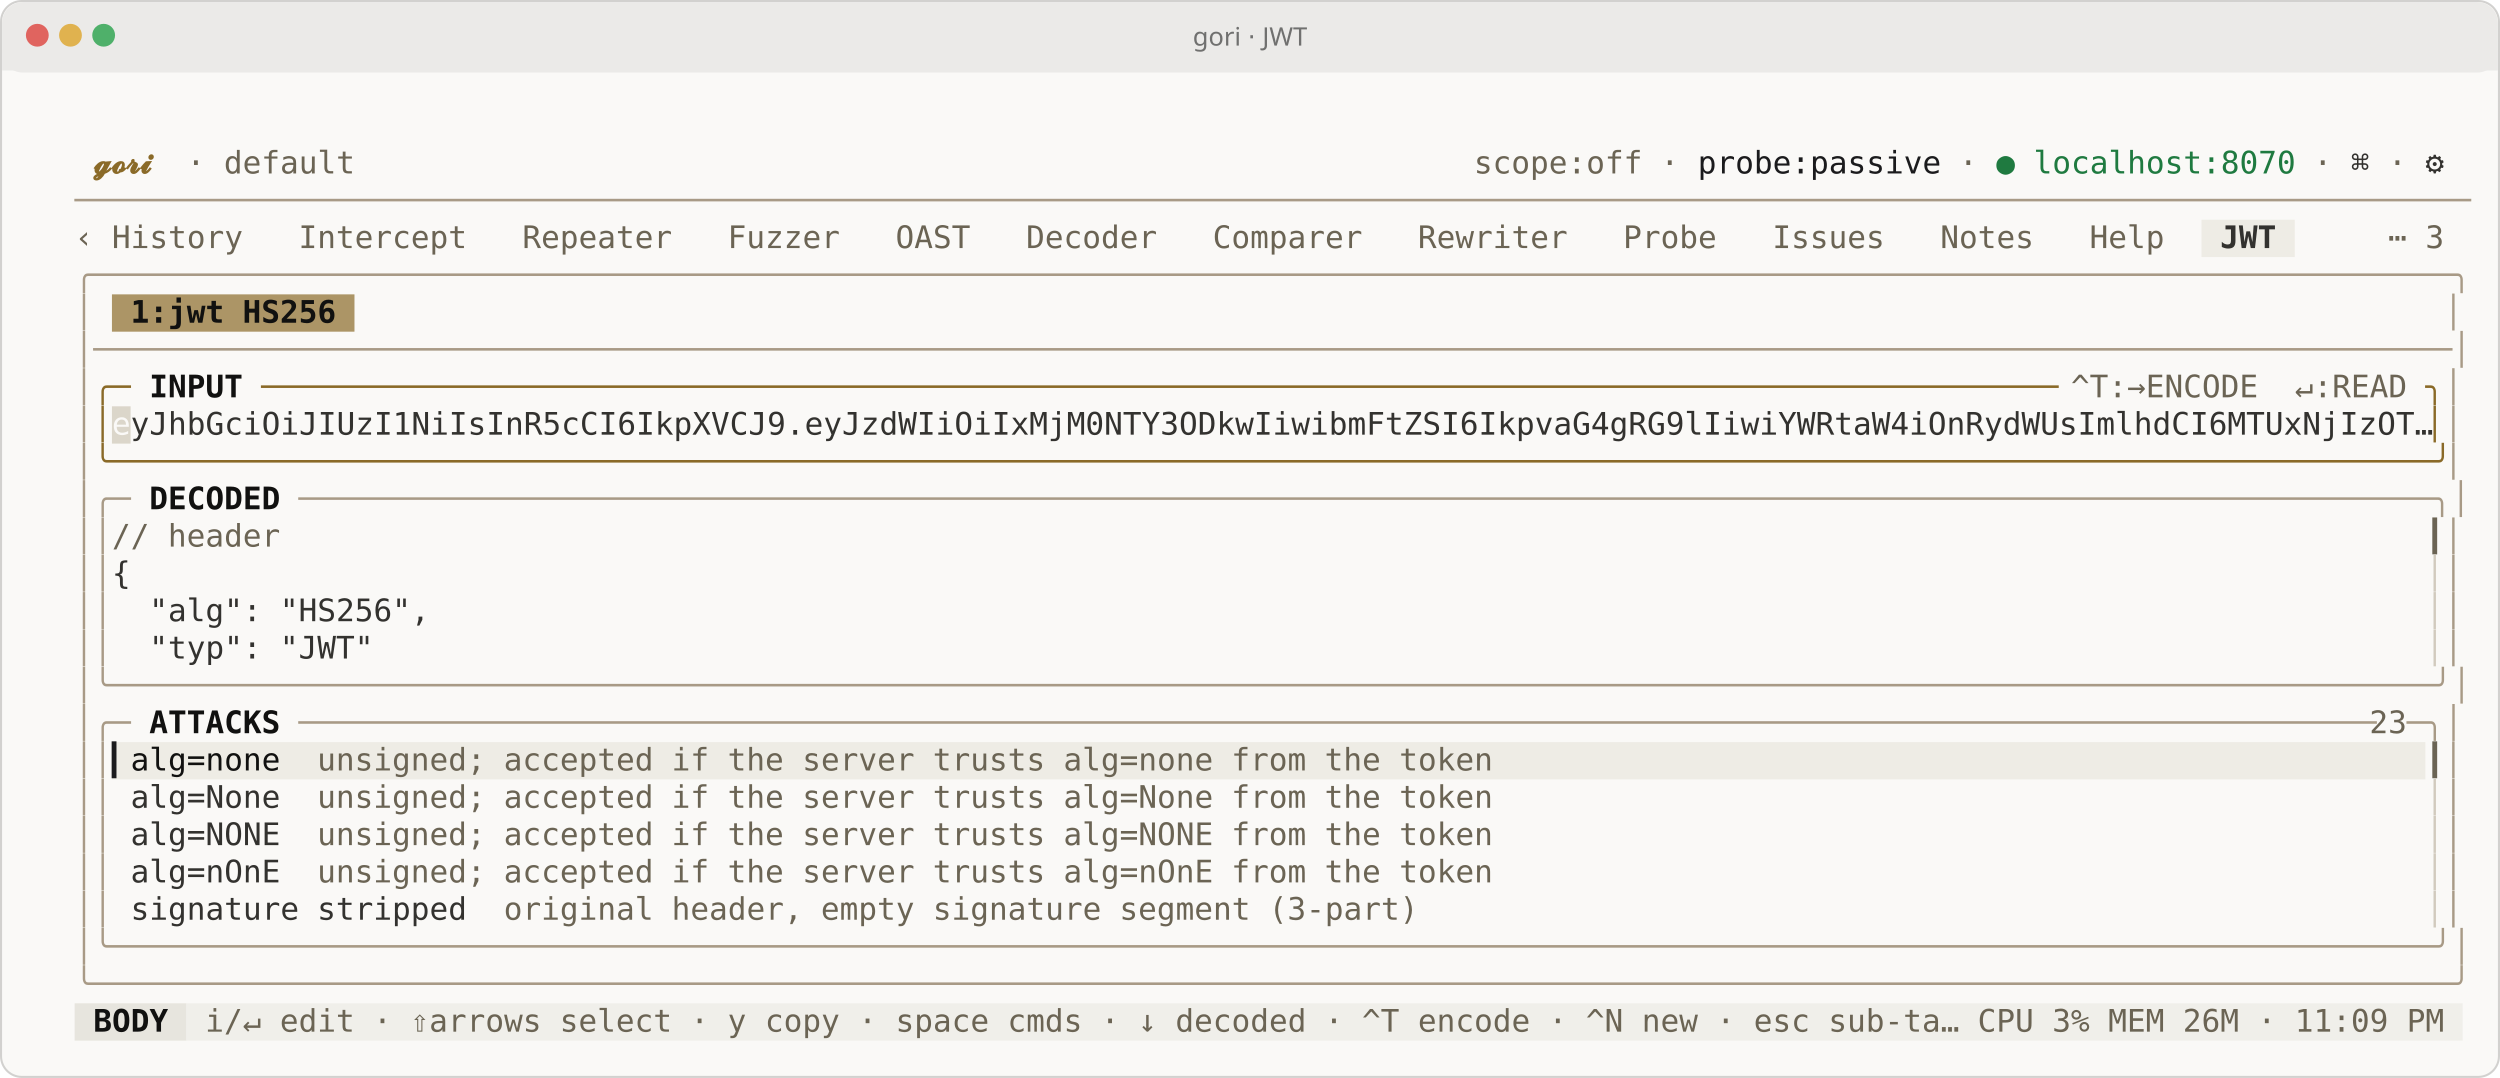
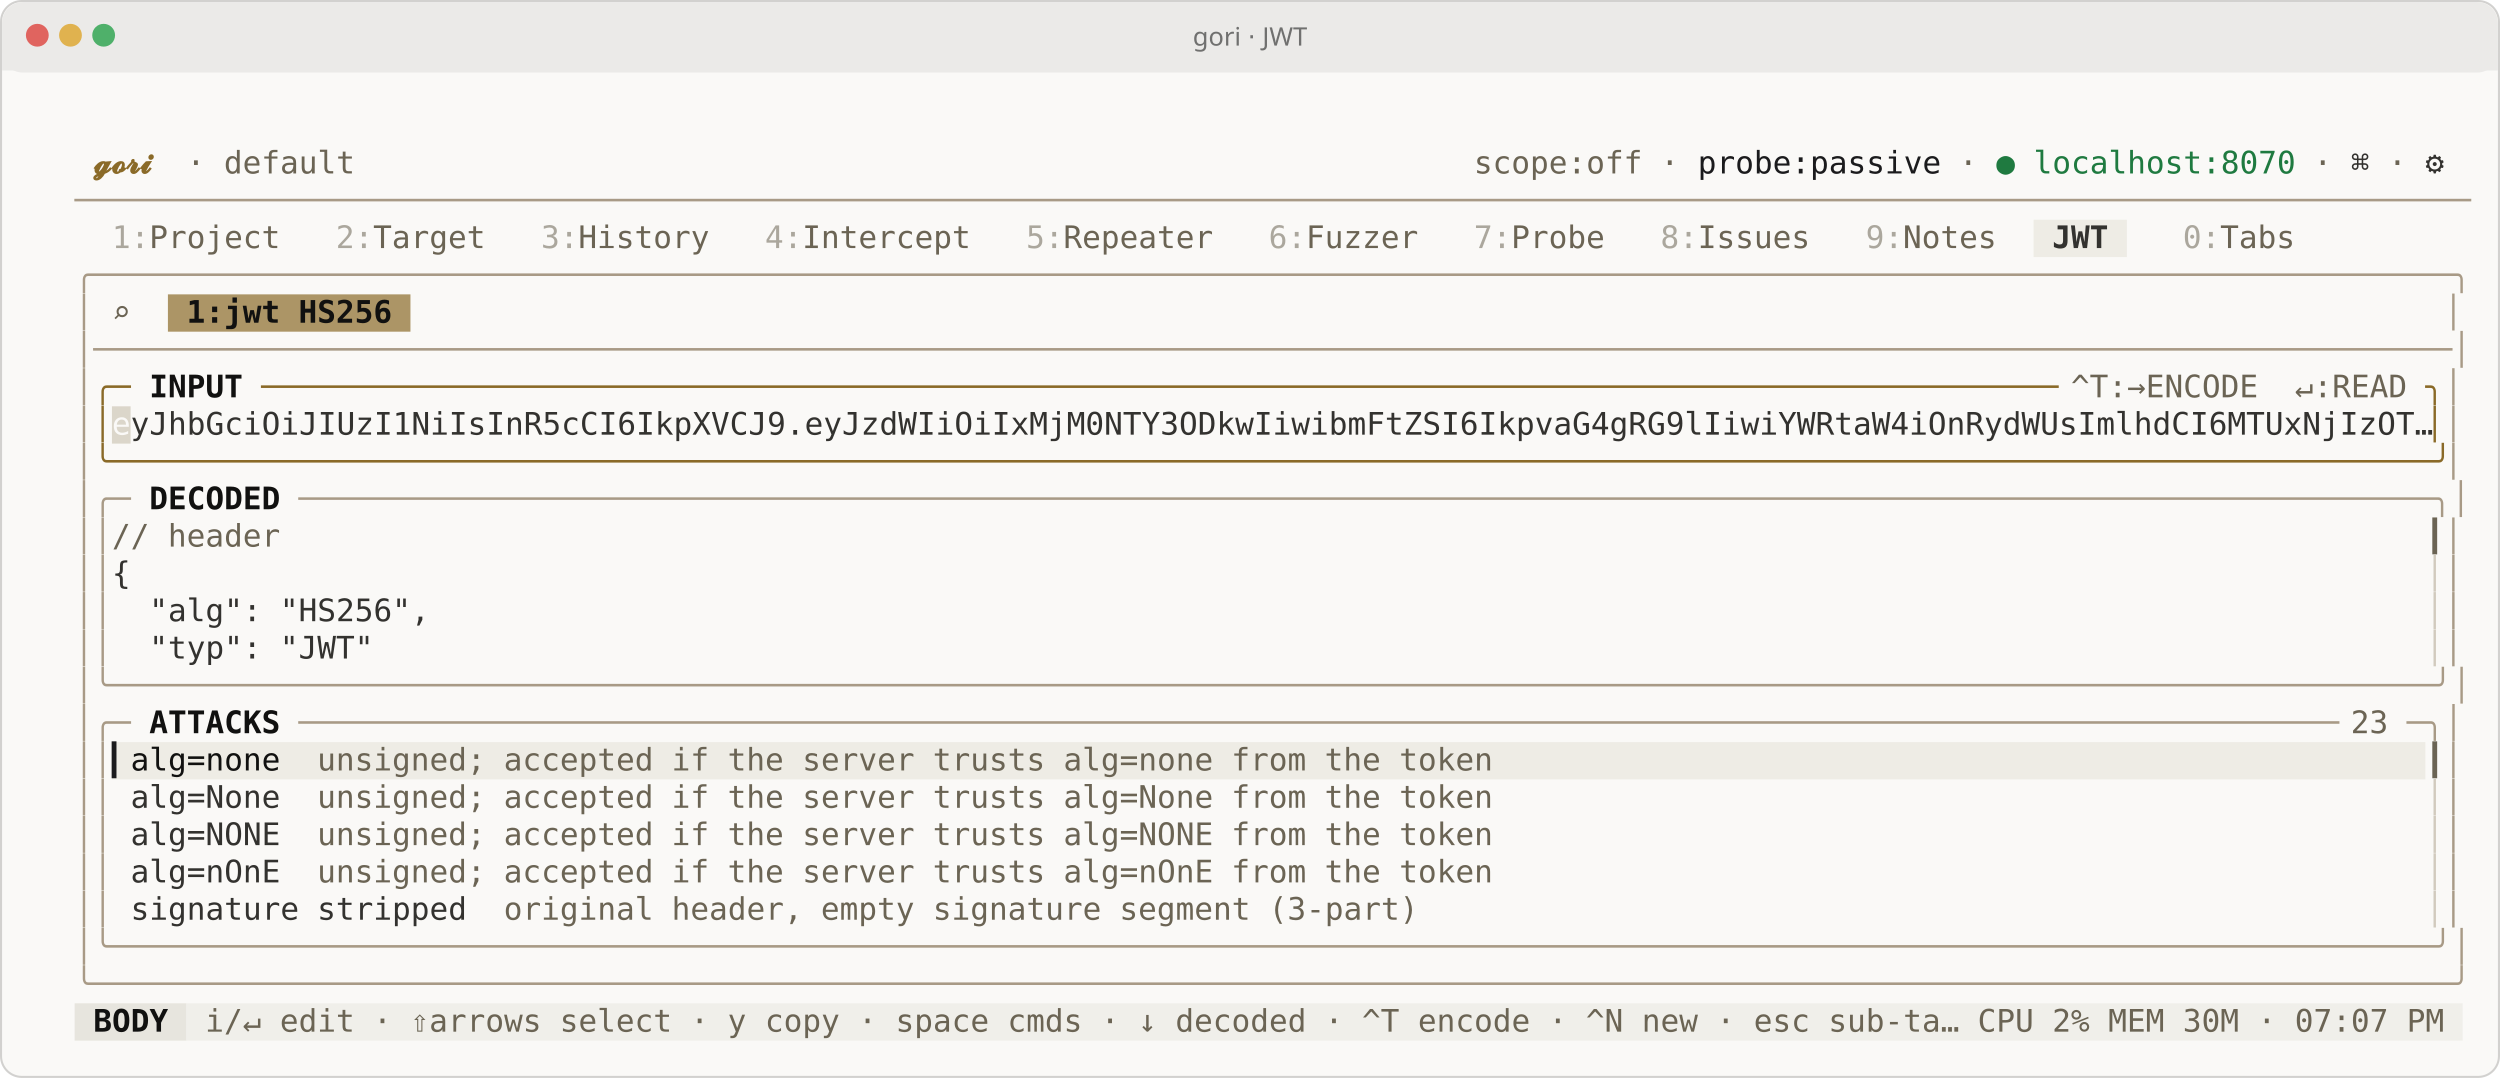
<svg xmlns="http://www.w3.org/2000/svg" width="1206" height="520" viewBox="0 0 1206.0 520.0" font-family="ui-monospace,'SF Mono','JetBrains Mono',Menlo,Consolas,monospace" font-size="15.0px" role="img" aria-label="gori · JWT">
  <rect x="0.5" y="0.5" width="1205.0" height="519.0" rx="10" ry="10" fill="#faf9f7" stroke="#d2d1cf" stroke-width="1" />
  <rect x="1" y="1" width="1204.0" height="34.0" rx="10" ry="10" fill="#ebeae8" />
  <rect x="1" y="24.0" width="1204.0" height="10" fill="#ebeae8" />
  <circle cx="18.0" cy="17.0" r="5.5" fill="#e0645f" />
  <circle cx="34.0" cy="17.0" r="5.5" fill="#e0b24f" />
  <circle cx="50.0" cy="17.0" r="5.5" fill="#4fb06a" />
  <text x="603.0" y="22.0" text-anchor="middle" fill="#70706f" font-family="'Apple Symbols','Segoe UI Symbol','Cambria Math','STIX Two Math','Noto Sans Math','DejaVu Sans',ui-monospace,'SF Mono','JetBrains Mono',Menlo,Consolas,monospace" font-size="12.3px">gori · JWT</text>
-   <rect x="1062.00" y="106.00" width="45.00" height="18.00" fill="#eeece5" />
-   <rect x="54.00" y="142.00" width="117.00" height="18.00" fill="#ac9566" />
+   <rect x="981.00" y="106.00" width="45.00" height="18.00" fill="#eeece5" />
+   <rect x="81.00" y="142.00" width="117.00" height="18.00" fill="#ac9566" />
  <rect x="54.00" y="196.00" width="9.00" height="18.00" fill="#dbd6ca" />
  <rect x="54.00" y="358.00" width="1116.00" height="18.00" fill="#eeece5" />
  <rect x="36.00" y="484.00" width="54.00" height="18.00" fill="#e7e5de" />
  <rect x="90.00" y="484.00" width="1098.00" height="18.00" fill="#f0efea" />
  <text x="45.00" y="83.68" textLength="36.00" lengthAdjust="spacingAndGlyphs" fill="#8a6a28" font-weight="700" xml:space="preserve">𝓰𝓸𝓻𝓲</text>
  <text x="90.00" y="83.68" textLength="9.00" lengthAdjust="spacingAndGlyphs" fill="#6b6454" xml:space="preserve">·</text>
  <text x="108.00" y="83.68" textLength="63.00" lengthAdjust="spacingAndGlyphs" fill="#6b6454" xml:space="preserve">default</text>
  <text x="711.00" y="83.68" textLength="81.00" lengthAdjust="spacingAndGlyphs" fill="#6b6454" xml:space="preserve">scope:off</text>
  <text x="801.00" y="83.68" textLength="9.00" lengthAdjust="spacingAndGlyphs" fill="#6b6454" xml:space="preserve">·</text>
  <text x="819.00" y="83.68" textLength="117.00" lengthAdjust="spacingAndGlyphs" fill="#1b1b1d" xml:space="preserve">probe:passive</text>
  <text x="945.00" y="83.68" textLength="9.00" lengthAdjust="spacingAndGlyphs" fill="#6b6454" xml:space="preserve">·</text>
  <text x="963.00" y="83.68" textLength="9.00" lengthAdjust="spacingAndGlyphs" fill="#1f7a40" xml:space="preserve">●</text>
  <text x="981.00" y="83.68" textLength="126.00" lengthAdjust="spacingAndGlyphs" fill="#1f7a40" xml:space="preserve">localhost:8070</text>
  <text x="1116.00" y="83.68" textLength="9.00" lengthAdjust="spacingAndGlyphs" fill="#6b6454" xml:space="preserve">·</text>
  <text x="1134.00" y="83.68" textLength="9.00" lengthAdjust="spacingAndGlyphs" fill="#33322f" xml:space="preserve">⌘</text>
  <text x="1152.00" y="83.68" textLength="9.00" lengthAdjust="spacingAndGlyphs" fill="#6b6454" xml:space="preserve">·</text>
  <text x="1170.00" y="83.68" textLength="9.00" lengthAdjust="spacingAndGlyphs" fill="#33322f" xml:space="preserve">⚙</text>
  <text x="36.00" y="101.68" textLength="1152.00" lengthAdjust="spacingAndGlyphs" fill="#a89a86" xml:space="preserve">────────────────────────────────────────────────────────────────────────────────────────────────────────────────────────────────</text>
-   <text x="36.00" y="119.68" textLength="9.00" lengthAdjust="spacingAndGlyphs" fill="#6b6454" xml:space="preserve">‹</text>
-   <text x="54.00" y="119.68" textLength="63.00" lengthAdjust="spacingAndGlyphs" fill="#6b6454" xml:space="preserve">History</text>
-   <text x="144.00" y="119.68" textLength="81.00" lengthAdjust="spacingAndGlyphs" fill="#6b6454" xml:space="preserve">Intercept</text>
-   <text x="252.00" y="119.68" textLength="72.00" lengthAdjust="spacingAndGlyphs" fill="#6b6454" xml:space="preserve">Repeater</text>
-   <text x="351.00" y="119.68" textLength="54.00" lengthAdjust="spacingAndGlyphs" fill="#6b6454" xml:space="preserve">Fuzzer</text>
-   <text x="432.00" y="119.68" textLength="36.00" lengthAdjust="spacingAndGlyphs" fill="#6b6454" xml:space="preserve">OAST</text>
-   <text x="495.00" y="119.68" textLength="63.00" lengthAdjust="spacingAndGlyphs" fill="#6b6454" xml:space="preserve">Decoder</text>
-   <text x="585.00" y="119.68" textLength="72.00" lengthAdjust="spacingAndGlyphs" fill="#6b6454" xml:space="preserve">Comparer</text>
-   <text x="684.00" y="119.68" textLength="72.00" lengthAdjust="spacingAndGlyphs" fill="#6b6454" xml:space="preserve">Rewriter</text>
-   <text x="783.00" y="119.68" textLength="45.00" lengthAdjust="spacingAndGlyphs" fill="#6b6454" xml:space="preserve">Probe</text>
-   <text x="855.00" y="119.68" textLength="54.00" lengthAdjust="spacingAndGlyphs" fill="#6b6454" xml:space="preserve">Issues</text>
-   <text x="936.00" y="119.68" textLength="45.00" lengthAdjust="spacingAndGlyphs" fill="#6b6454" xml:space="preserve">Notes</text>
-   <text x="1008.00" y="119.68" textLength="36.00" lengthAdjust="spacingAndGlyphs" fill="#6b6454" xml:space="preserve">Help</text>
-   <text x="1071.00" y="119.68" textLength="27.00" lengthAdjust="spacingAndGlyphs" fill="#33322f" font-weight="700" xml:space="preserve">JWT</text>
-   <text x="1152.00" y="119.68" textLength="9.00" lengthAdjust="spacingAndGlyphs" fill="#6b6454" xml:space="preserve">⋯</text>
-   <text x="1170.00" y="119.68" textLength="9.00" lengthAdjust="spacingAndGlyphs" fill="#6b6454" xml:space="preserve">3</text>
+   <text x="54.00" y="119.68" textLength="18.00" lengthAdjust="spacingAndGlyphs" fill="#aba79d" xml:space="preserve">1:</text>
+   <text x="72.00" y="119.68" textLength="63.00" lengthAdjust="spacingAndGlyphs" fill="#6b6454" xml:space="preserve">Project</text>
+   <text x="162.00" y="119.68" textLength="18.00" lengthAdjust="spacingAndGlyphs" fill="#aba79d" xml:space="preserve">2:</text>
+   <text x="180.00" y="119.68" textLength="54.00" lengthAdjust="spacingAndGlyphs" fill="#6b6454" xml:space="preserve">Target</text>
+   <text x="261.00" y="119.68" textLength="18.00" lengthAdjust="spacingAndGlyphs" fill="#aba79d" xml:space="preserve">3:</text>
+   <text x="279.00" y="119.68" textLength="63.00" lengthAdjust="spacingAndGlyphs" fill="#6b6454" xml:space="preserve">History</text>
+   <text x="369.00" y="119.68" textLength="18.00" lengthAdjust="spacingAndGlyphs" fill="#aba79d" xml:space="preserve">4:</text>
+   <text x="387.00" y="119.68" textLength="81.00" lengthAdjust="spacingAndGlyphs" fill="#6b6454" xml:space="preserve">Intercept</text>
+   <text x="495.00" y="119.68" textLength="18.00" lengthAdjust="spacingAndGlyphs" fill="#aba79d" xml:space="preserve">5:</text>
+   <text x="513.00" y="119.68" textLength="72.00" lengthAdjust="spacingAndGlyphs" fill="#6b6454" xml:space="preserve">Repeater</text>
+   <text x="612.00" y="119.68" textLength="18.00" lengthAdjust="spacingAndGlyphs" fill="#aba79d" xml:space="preserve">6:</text>
+   <text x="630.00" y="119.68" textLength="54.00" lengthAdjust="spacingAndGlyphs" fill="#6b6454" xml:space="preserve">Fuzzer</text>
+   <text x="711.00" y="119.68" textLength="18.00" lengthAdjust="spacingAndGlyphs" fill="#aba79d" xml:space="preserve">7:</text>
+   <text x="729.00" y="119.68" textLength="45.00" lengthAdjust="spacingAndGlyphs" fill="#6b6454" xml:space="preserve">Probe</text>
+   <text x="801.00" y="119.68" textLength="18.00" lengthAdjust="spacingAndGlyphs" fill="#aba79d" xml:space="preserve">8:</text>
+   <text x="819.00" y="119.68" textLength="54.00" lengthAdjust="spacingAndGlyphs" fill="#6b6454" xml:space="preserve">Issues</text>
+   <text x="900.00" y="119.68" textLength="18.00" lengthAdjust="spacingAndGlyphs" fill="#aba79d" xml:space="preserve">9:</text>
+   <text x="918.00" y="119.68" textLength="45.00" lengthAdjust="spacingAndGlyphs" fill="#6b6454" xml:space="preserve">Notes</text>
+   <text x="990.00" y="119.68" textLength="27.00" lengthAdjust="spacingAndGlyphs" fill="#33322f" font-weight="700" xml:space="preserve">JWT</text>
+   <text x="1053.00" y="119.68" textLength="18.00" lengthAdjust="spacingAndGlyphs" fill="#aba79d" xml:space="preserve">0:</text>
+   <text x="1071.00" y="119.68" textLength="36.00" lengthAdjust="spacingAndGlyphs" fill="#6b6454" xml:space="preserve">Tabs</text>
  <text x="36.00" y="137.68" textLength="1152.00" lengthAdjust="spacingAndGlyphs" fill="#a89a86" xml:space="preserve">╭──────────────────────────────────────────────────────────────────────────────────────────────────────────────────────────────╮</text>
  <text x="36.00" y="155.68" textLength="9.00" lengthAdjust="spacingAndGlyphs" fill="#a89a86" xml:space="preserve">│</text>
-   <text x="63.00" y="155.68" textLength="45.00" lengthAdjust="spacingAndGlyphs" fill="#111110" font-weight="700" xml:space="preserve">1:jwt</text>
-   <text x="117.00" y="155.68" textLength="45.00" lengthAdjust="spacingAndGlyphs" fill="#111110" font-weight="700" xml:space="preserve">HS256</text>
+   <text x="54.00" y="155.68" textLength="9.00" lengthAdjust="spacingAndGlyphs" fill="#6b6454" xml:space="preserve">⌕</text>
+   <text x="90.00" y="155.68" textLength="45.00" lengthAdjust="spacingAndGlyphs" fill="#111110" font-weight="700" xml:space="preserve">1:jwt</text>
+   <text x="144.00" y="155.68" textLength="45.00" lengthAdjust="spacingAndGlyphs" fill="#111110" font-weight="700" xml:space="preserve">HS256</text>
  <text x="1179.00" y="155.68" textLength="9.00" lengthAdjust="spacingAndGlyphs" fill="#a89a86" xml:space="preserve">│</text>
  <text x="36.00" y="173.68" textLength="1152.00" lengthAdjust="spacingAndGlyphs" fill="#a89a86" xml:space="preserve">│──────────────────────────────────────────────────────────────────────────────────────────────────────────────────────────────│</text>
  <text x="36.00" y="191.68" textLength="9.00" lengthAdjust="spacingAndGlyphs" fill="#a89a86" xml:space="preserve">│</text>
  <text x="45.00" y="191.68" textLength="18.00" lengthAdjust="spacingAndGlyphs" fill="#8a6a28" xml:space="preserve">╭─</text>
  <text x="72.00" y="191.68" textLength="45.00" lengthAdjust="spacingAndGlyphs" fill="#111110" font-weight="700" xml:space="preserve">INPUT</text>
  <text x="126.00" y="191.68" textLength="864.00" lengthAdjust="spacingAndGlyphs" fill="#8a6a28" xml:space="preserve">────────────────────────────────────────────────────────────────────────────────────────────────</text>
  <text x="999.00" y="191.68" textLength="90.00" lengthAdjust="spacingAndGlyphs" fill="#6b6454" xml:space="preserve">^T:→ENCODE</text>
  <text x="1107.00" y="191.68" textLength="54.00" lengthAdjust="spacingAndGlyphs" fill="#6b6454" xml:space="preserve">↵:READ</text>
  <text x="1170.00" y="191.68" textLength="9.00" lengthAdjust="spacingAndGlyphs" fill="#8a6a28" xml:space="preserve">╮</text>
  <text x="1179.00" y="191.68" textLength="9.00" lengthAdjust="spacingAndGlyphs" fill="#a89a86" xml:space="preserve">│</text>
  <text x="36.00" y="209.68" textLength="9.00" lengthAdjust="spacingAndGlyphs" fill="#a89a86" xml:space="preserve">│</text>
  <text x="45.00" y="209.68" textLength="9.00" lengthAdjust="spacingAndGlyphs" fill="#8a6a28" xml:space="preserve">│</text>
  <text x="54.00" y="209.68" textLength="9.00" lengthAdjust="spacingAndGlyphs" fill="#faf9f7" xml:space="preserve">e</text>
  <text x="63.00" y="209.68" textLength="1107.00" lengthAdjust="spacingAndGlyphs" fill="#33322f" xml:space="preserve">yJhbGciOiJIUzI1NiIsInR5cCI6IkpXVCJ9.eyJzdWIiOiIxMjM0NTY3ODkwIiwibmFtZSI6IkpvaG4gRG9lIiwiYWRtaW4iOnRydWUsImlhdCI6MTUxNjIzOT…</text>
  <text x="1170.00" y="209.68" textLength="9.00" lengthAdjust="spacingAndGlyphs" fill="#8a6a28" xml:space="preserve">│</text>
  <text x="1179.00" y="209.68" textLength="9.00" lengthAdjust="spacingAndGlyphs" fill="#a89a86" xml:space="preserve">│</text>
  <text x="36.00" y="227.68" textLength="9.00" lengthAdjust="spacingAndGlyphs" fill="#a89a86" xml:space="preserve">│</text>
  <text x="45.00" y="227.68" textLength="1134.00" lengthAdjust="spacingAndGlyphs" fill="#8a6a28" xml:space="preserve">╰────────────────────────────────────────────────────────────────────────────────────────────────────────────────────────────╯</text>
  <text x="1179.00" y="227.68" textLength="9.00" lengthAdjust="spacingAndGlyphs" fill="#a89a86" xml:space="preserve">│</text>
  <text x="36.00" y="245.68" textLength="27.00" lengthAdjust="spacingAndGlyphs" fill="#a89a86" xml:space="preserve">│╭─</text>
  <text x="72.00" y="245.68" textLength="63.00" lengthAdjust="spacingAndGlyphs" fill="#111110" font-weight="700" xml:space="preserve">DECODED</text>
  <text x="144.00" y="245.68" textLength="1044.00" lengthAdjust="spacingAndGlyphs" fill="#a89a86" xml:space="preserve">──────────────────────────────────────────────────────────────────────────────────────────────────────────────────╮│</text>
  <text x="36.00" y="263.68" textLength="18.00" lengthAdjust="spacingAndGlyphs" fill="#a89a86" xml:space="preserve">││</text>
  <text x="54.00" y="263.68" textLength="18.00" lengthAdjust="spacingAndGlyphs" fill="#6b6454" xml:space="preserve">//</text>
  <text x="81.00" y="263.68" textLength="54.00" lengthAdjust="spacingAndGlyphs" fill="#6b6454" xml:space="preserve">header</text>
  <text x="1170.00" y="263.68" textLength="9.00" lengthAdjust="spacingAndGlyphs" fill="#6b6454" xml:space="preserve">┃</text>
  <text x="1179.00" y="263.68" textLength="9.00" lengthAdjust="spacingAndGlyphs" fill="#a89a86" xml:space="preserve">│</text>
  <text x="36.00" y="281.68" textLength="18.00" lengthAdjust="spacingAndGlyphs" fill="#a89a86" xml:space="preserve">││</text>
  <text x="54.00" y="281.68" textLength="9.00" lengthAdjust="spacingAndGlyphs" fill="#33322f" xml:space="preserve">{</text>
  <text x="1170.00" y="281.68" textLength="9.00" lengthAdjust="spacingAndGlyphs" fill="#d1cabe" xml:space="preserve">│</text>
  <text x="1179.00" y="281.68" textLength="9.00" lengthAdjust="spacingAndGlyphs" fill="#a89a86" xml:space="preserve">│</text>
  <text x="36.00" y="299.68" textLength="18.00" lengthAdjust="spacingAndGlyphs" fill="#a89a86" xml:space="preserve">││</text>
  <text x="72.00" y="299.68" textLength="54.00" lengthAdjust="spacingAndGlyphs" fill="#33322f" xml:space="preserve">"alg":</text>
  <text x="135.00" y="299.68" textLength="72.00" lengthAdjust="spacingAndGlyphs" fill="#33322f" xml:space="preserve">"HS256",</text>
  <text x="1170.00" y="299.68" textLength="9.00" lengthAdjust="spacingAndGlyphs" fill="#d1cabe" xml:space="preserve">│</text>
  <text x="1179.00" y="299.68" textLength="9.00" lengthAdjust="spacingAndGlyphs" fill="#a89a86" xml:space="preserve">│</text>
  <text x="36.00" y="317.68" textLength="18.00" lengthAdjust="spacingAndGlyphs" fill="#a89a86" xml:space="preserve">││</text>
  <text x="72.00" y="317.68" textLength="54.00" lengthAdjust="spacingAndGlyphs" fill="#33322f" xml:space="preserve">"typ":</text>
  <text x="135.00" y="317.68" textLength="45.00" lengthAdjust="spacingAndGlyphs" fill="#33322f" xml:space="preserve">"JWT"</text>
  <text x="1170.00" y="317.68" textLength="9.00" lengthAdjust="spacingAndGlyphs" fill="#d1cabe" xml:space="preserve">│</text>
  <text x="1179.00" y="317.68" textLength="9.00" lengthAdjust="spacingAndGlyphs" fill="#a89a86" xml:space="preserve">│</text>
  <text x="36.00" y="335.68" textLength="1152.00" lengthAdjust="spacingAndGlyphs" fill="#a89a86" xml:space="preserve">│╰────────────────────────────────────────────────────────────────────────────────────────────────────────────────────────────╯│</text>
  <text x="36.00" y="353.68" textLength="27.00" lengthAdjust="spacingAndGlyphs" fill="#a89a86" xml:space="preserve">│╭─</text>
  <text x="72.00" y="353.68" textLength="63.00" lengthAdjust="spacingAndGlyphs" fill="#111110" font-weight="700" xml:space="preserve">ATTACKS</text>
-   <text x="144.00" y="353.68" textLength="999.00" lengthAdjust="spacingAndGlyphs" fill="#a89a86" xml:space="preserve">───────────────────────────────────────────────────────────────────────────────────────────────────────────────</text>
-   <text x="1143.00" y="353.68" textLength="18.00" lengthAdjust="spacingAndGlyphs" fill="#6b6454" xml:space="preserve">23</text>
+   <text x="144.00" y="353.68" textLength="981.00" lengthAdjust="spacingAndGlyphs" fill="#a89a86" xml:space="preserve">─────────────────────────────────────────────────────────────────────────────────────────────────────────────</text>
+   <text x="1134.00" y="353.68" textLength="18.00" lengthAdjust="spacingAndGlyphs" fill="#6b6454" xml:space="preserve">23</text>
  <text x="1161.00" y="353.68" textLength="27.00" lengthAdjust="spacingAndGlyphs" fill="#a89a86" xml:space="preserve">─╮│</text>
  <text x="36.00" y="371.68" textLength="18.00" lengthAdjust="spacingAndGlyphs" fill="#a89a86" xml:space="preserve">││</text>
  <text x="54.00" y="371.68" textLength="9.00" lengthAdjust="spacingAndGlyphs" fill="#1b1b1d" xml:space="preserve">▎</text>
  <text x="63.00" y="371.68" textLength="72.00" lengthAdjust="spacingAndGlyphs" fill="#111110" xml:space="preserve">alg=none</text>
  <text x="153.00" y="371.68" textLength="81.00" lengthAdjust="spacingAndGlyphs" fill="#6b6454" xml:space="preserve">unsigned;</text>
  <text x="243.00" y="371.68" textLength="72.00" lengthAdjust="spacingAndGlyphs" fill="#6b6454" xml:space="preserve">accepted</text>
  <text x="324.00" y="371.68" textLength="18.00" lengthAdjust="spacingAndGlyphs" fill="#6b6454" xml:space="preserve">if</text>
  <text x="351.00" y="371.68" textLength="27.00" lengthAdjust="spacingAndGlyphs" fill="#6b6454" xml:space="preserve">the</text>
  <text x="387.00" y="371.68" textLength="54.00" lengthAdjust="spacingAndGlyphs" fill="#6b6454" xml:space="preserve">server</text>
  <text x="450.00" y="371.68" textLength="54.00" lengthAdjust="spacingAndGlyphs" fill="#6b6454" xml:space="preserve">trusts</text>
  <text x="513.00" y="371.68" textLength="72.00" lengthAdjust="spacingAndGlyphs" fill="#6b6454" xml:space="preserve">alg=none</text>
  <text x="594.00" y="371.68" textLength="36.00" lengthAdjust="spacingAndGlyphs" fill="#6b6454" xml:space="preserve">from</text>
  <text x="639.00" y="371.68" textLength="27.00" lengthAdjust="spacingAndGlyphs" fill="#6b6454" xml:space="preserve">the</text>
  <text x="675.00" y="371.68" textLength="45.00" lengthAdjust="spacingAndGlyphs" fill="#6b6454" xml:space="preserve">token</text>
  <text x="1170.00" y="371.68" textLength="9.00" lengthAdjust="spacingAndGlyphs" fill="#6b6454" xml:space="preserve">┃</text>
  <text x="1179.00" y="371.68" textLength="9.00" lengthAdjust="spacingAndGlyphs" fill="#a89a86" xml:space="preserve">│</text>
  <text x="36.00" y="389.68" textLength="18.00" lengthAdjust="spacingAndGlyphs" fill="#a89a86" xml:space="preserve">││</text>
  <text x="63.00" y="389.68" textLength="72.00" lengthAdjust="spacingAndGlyphs" fill="#33322f" xml:space="preserve">alg=None</text>
  <text x="153.00" y="389.68" textLength="81.00" lengthAdjust="spacingAndGlyphs" fill="#6b6454" xml:space="preserve">unsigned;</text>
  <text x="243.00" y="389.68" textLength="72.00" lengthAdjust="spacingAndGlyphs" fill="#6b6454" xml:space="preserve">accepted</text>
  <text x="324.00" y="389.68" textLength="18.00" lengthAdjust="spacingAndGlyphs" fill="#6b6454" xml:space="preserve">if</text>
  <text x="351.00" y="389.68" textLength="27.00" lengthAdjust="spacingAndGlyphs" fill="#6b6454" xml:space="preserve">the</text>
  <text x="387.00" y="389.68" textLength="54.00" lengthAdjust="spacingAndGlyphs" fill="#6b6454" xml:space="preserve">server</text>
  <text x="450.00" y="389.68" textLength="54.00" lengthAdjust="spacingAndGlyphs" fill="#6b6454" xml:space="preserve">trusts</text>
  <text x="513.00" y="389.68" textLength="72.00" lengthAdjust="spacingAndGlyphs" fill="#6b6454" xml:space="preserve">alg=None</text>
  <text x="594.00" y="389.68" textLength="36.00" lengthAdjust="spacingAndGlyphs" fill="#6b6454" xml:space="preserve">from</text>
  <text x="639.00" y="389.68" textLength="27.00" lengthAdjust="spacingAndGlyphs" fill="#6b6454" xml:space="preserve">the</text>
  <text x="675.00" y="389.68" textLength="45.00" lengthAdjust="spacingAndGlyphs" fill="#6b6454" xml:space="preserve">token</text>
  <text x="1170.00" y="389.68" textLength="9.00" lengthAdjust="spacingAndGlyphs" fill="#d1cabe" xml:space="preserve">│</text>
  <text x="1179.00" y="389.68" textLength="9.00" lengthAdjust="spacingAndGlyphs" fill="#a89a86" xml:space="preserve">│</text>
  <text x="36.00" y="407.68" textLength="18.00" lengthAdjust="spacingAndGlyphs" fill="#a89a86" xml:space="preserve">││</text>
  <text x="63.00" y="407.68" textLength="72.00" lengthAdjust="spacingAndGlyphs" fill="#33322f" xml:space="preserve">alg=NONE</text>
  <text x="153.00" y="407.68" textLength="81.00" lengthAdjust="spacingAndGlyphs" fill="#6b6454" xml:space="preserve">unsigned;</text>
  <text x="243.00" y="407.68" textLength="72.00" lengthAdjust="spacingAndGlyphs" fill="#6b6454" xml:space="preserve">accepted</text>
  <text x="324.00" y="407.68" textLength="18.00" lengthAdjust="spacingAndGlyphs" fill="#6b6454" xml:space="preserve">if</text>
  <text x="351.00" y="407.68" textLength="27.00" lengthAdjust="spacingAndGlyphs" fill="#6b6454" xml:space="preserve">the</text>
  <text x="387.00" y="407.68" textLength="54.00" lengthAdjust="spacingAndGlyphs" fill="#6b6454" xml:space="preserve">server</text>
  <text x="450.00" y="407.68" textLength="54.00" lengthAdjust="spacingAndGlyphs" fill="#6b6454" xml:space="preserve">trusts</text>
  <text x="513.00" y="407.68" textLength="72.00" lengthAdjust="spacingAndGlyphs" fill="#6b6454" xml:space="preserve">alg=NONE</text>
  <text x="594.00" y="407.68" textLength="36.00" lengthAdjust="spacingAndGlyphs" fill="#6b6454" xml:space="preserve">from</text>
  <text x="639.00" y="407.68" textLength="27.00" lengthAdjust="spacingAndGlyphs" fill="#6b6454" xml:space="preserve">the</text>
  <text x="675.00" y="407.68" textLength="45.00" lengthAdjust="spacingAndGlyphs" fill="#6b6454" xml:space="preserve">token</text>
  <text x="1170.00" y="407.68" textLength="9.00" lengthAdjust="spacingAndGlyphs" fill="#d1cabe" xml:space="preserve">│</text>
  <text x="1179.00" y="407.68" textLength="9.00" lengthAdjust="spacingAndGlyphs" fill="#a89a86" xml:space="preserve">│</text>
  <text x="36.00" y="425.68" textLength="18.00" lengthAdjust="spacingAndGlyphs" fill="#a89a86" xml:space="preserve">││</text>
  <text x="63.00" y="425.68" textLength="72.00" lengthAdjust="spacingAndGlyphs" fill="#33322f" xml:space="preserve">alg=nOnE</text>
  <text x="153.00" y="425.68" textLength="81.00" lengthAdjust="spacingAndGlyphs" fill="#6b6454" xml:space="preserve">unsigned;</text>
  <text x="243.00" y="425.68" textLength="72.00" lengthAdjust="spacingAndGlyphs" fill="#6b6454" xml:space="preserve">accepted</text>
  <text x="324.00" y="425.68" textLength="18.00" lengthAdjust="spacingAndGlyphs" fill="#6b6454" xml:space="preserve">if</text>
  <text x="351.00" y="425.68" textLength="27.00" lengthAdjust="spacingAndGlyphs" fill="#6b6454" xml:space="preserve">the</text>
  <text x="387.00" y="425.68" textLength="54.00" lengthAdjust="spacingAndGlyphs" fill="#6b6454" xml:space="preserve">server</text>
  <text x="450.00" y="425.68" textLength="54.00" lengthAdjust="spacingAndGlyphs" fill="#6b6454" xml:space="preserve">trusts</text>
  <text x="513.00" y="425.68" textLength="72.00" lengthAdjust="spacingAndGlyphs" fill="#6b6454" xml:space="preserve">alg=nOnE</text>
  <text x="594.00" y="425.68" textLength="36.00" lengthAdjust="spacingAndGlyphs" fill="#6b6454" xml:space="preserve">from</text>
  <text x="639.00" y="425.68" textLength="27.00" lengthAdjust="spacingAndGlyphs" fill="#6b6454" xml:space="preserve">the</text>
  <text x="675.00" y="425.68" textLength="45.00" lengthAdjust="spacingAndGlyphs" fill="#6b6454" xml:space="preserve">token</text>
  <text x="1170.00" y="425.68" textLength="9.00" lengthAdjust="spacingAndGlyphs" fill="#d1cabe" xml:space="preserve">│</text>
  <text x="1179.00" y="425.68" textLength="9.00" lengthAdjust="spacingAndGlyphs" fill="#a89a86" xml:space="preserve">│</text>
  <text x="36.00" y="443.68" textLength="18.00" lengthAdjust="spacingAndGlyphs" fill="#a89a86" xml:space="preserve">││</text>
  <text x="63.00" y="443.68" textLength="81.00" lengthAdjust="spacingAndGlyphs" fill="#33322f" xml:space="preserve">signature</text>
  <text x="153.00" y="443.68" textLength="72.00" lengthAdjust="spacingAndGlyphs" fill="#33322f" xml:space="preserve">stripped</text>
  <text x="243.00" y="443.68" textLength="72.00" lengthAdjust="spacingAndGlyphs" fill="#6b6454" xml:space="preserve">original</text>
  <text x="324.00" y="443.68" textLength="63.00" lengthAdjust="spacingAndGlyphs" fill="#6b6454" xml:space="preserve">header,</text>
  <text x="396.00" y="443.68" textLength="45.00" lengthAdjust="spacingAndGlyphs" fill="#6b6454" xml:space="preserve">empty</text>
  <text x="450.00" y="443.68" textLength="81.00" lengthAdjust="spacingAndGlyphs" fill="#6b6454" xml:space="preserve">signature</text>
  <text x="540.00" y="443.68" textLength="63.00" lengthAdjust="spacingAndGlyphs" fill="#6b6454" xml:space="preserve">segment</text>
  <text x="612.00" y="443.68" textLength="72.00" lengthAdjust="spacingAndGlyphs" fill="#6b6454" xml:space="preserve">(3-part)</text>
  <text x="1170.00" y="443.68" textLength="9.00" lengthAdjust="spacingAndGlyphs" fill="#d1cabe" xml:space="preserve">│</text>
  <text x="1179.00" y="443.68" textLength="9.00" lengthAdjust="spacingAndGlyphs" fill="#a89a86" xml:space="preserve">│</text>
  <text x="36.00" y="461.68" textLength="1152.00" lengthAdjust="spacingAndGlyphs" fill="#a89a86" xml:space="preserve">│╰────────────────────────────────────────────────────────────────────────────────────────────────────────────────────────────╯│</text>
  <text x="36.00" y="479.68" textLength="1152.00" lengthAdjust="spacingAndGlyphs" fill="#a89a86" xml:space="preserve">╰──────────────────────────────────────────────────────────────────────────────────────────────────────────────────────────────╯</text>
  <text x="45.00" y="497.68" textLength="36.00" lengthAdjust="spacingAndGlyphs" fill="#111110" font-weight="700" xml:space="preserve">BODY</text>
  <text x="99.00" y="497.68" textLength="27.00" lengthAdjust="spacingAndGlyphs" fill="#6b6454" xml:space="preserve">i/↵</text>
  <text x="135.00" y="497.68" textLength="36.00" lengthAdjust="spacingAndGlyphs" fill="#6b6454" xml:space="preserve">edit</text>
  <text x="180.00" y="497.68" textLength="9.00" lengthAdjust="spacingAndGlyphs" fill="#6b6454" xml:space="preserve">·</text>
  <text x="198.00" y="497.68" textLength="63.00" lengthAdjust="spacingAndGlyphs" fill="#6b6454" xml:space="preserve">⇧arrows</text>
  <text x="270.00" y="497.68" textLength="54.00" lengthAdjust="spacingAndGlyphs" fill="#6b6454" xml:space="preserve">select</text>
  <text x="333.00" y="497.68" textLength="9.00" lengthAdjust="spacingAndGlyphs" fill="#6b6454" xml:space="preserve">·</text>
  <text x="351.00" y="497.68" textLength="9.00" lengthAdjust="spacingAndGlyphs" fill="#6b6454" xml:space="preserve">y</text>
  <text x="369.00" y="497.68" textLength="36.00" lengthAdjust="spacingAndGlyphs" fill="#6b6454" xml:space="preserve">copy</text>
  <text x="414.00" y="497.68" textLength="9.00" lengthAdjust="spacingAndGlyphs" fill="#6b6454" xml:space="preserve">·</text>
  <text x="432.00" y="497.68" textLength="45.00" lengthAdjust="spacingAndGlyphs" fill="#6b6454" xml:space="preserve">space</text>
  <text x="486.00" y="497.68" textLength="36.00" lengthAdjust="spacingAndGlyphs" fill="#6b6454" xml:space="preserve">cmds</text>
  <text x="531.00" y="497.68" textLength="9.00" lengthAdjust="spacingAndGlyphs" fill="#6b6454" xml:space="preserve">·</text>
  <text x="549.00" y="497.68" textLength="9.00" lengthAdjust="spacingAndGlyphs" fill="#6b6454" xml:space="preserve">↓</text>
  <text x="567.00" y="497.68" textLength="63.00" lengthAdjust="spacingAndGlyphs" fill="#6b6454" xml:space="preserve">decoded</text>
  <text x="639.00" y="497.68" textLength="9.00" lengthAdjust="spacingAndGlyphs" fill="#6b6454" xml:space="preserve">·</text>
  <text x="657.00" y="497.68" textLength="18.00" lengthAdjust="spacingAndGlyphs" fill="#6b6454" xml:space="preserve">^T</text>
  <text x="684.00" y="497.68" textLength="54.00" lengthAdjust="spacingAndGlyphs" fill="#6b6454" xml:space="preserve">encode</text>
  <text x="747.00" y="497.68" textLength="9.00" lengthAdjust="spacingAndGlyphs" fill="#6b6454" xml:space="preserve">·</text>
  <text x="765.00" y="497.68" textLength="18.00" lengthAdjust="spacingAndGlyphs" fill="#6b6454" xml:space="preserve">^N</text>
  <text x="792.00" y="497.68" textLength="27.00" lengthAdjust="spacingAndGlyphs" fill="#6b6454" xml:space="preserve">new</text>
  <text x="828.00" y="497.68" textLength="9.00" lengthAdjust="spacingAndGlyphs" fill="#6b6454" xml:space="preserve">·</text>
  <text x="846.00" y="497.68" textLength="27.00" lengthAdjust="spacingAndGlyphs" fill="#6b6454" xml:space="preserve">esc</text>
  <text x="882.00" y="497.68" textLength="63.00" lengthAdjust="spacingAndGlyphs" fill="#6b6454" xml:space="preserve">sub-ta…</text>
  <text x="954.00" y="497.68" textLength="27.00" lengthAdjust="spacingAndGlyphs" fill="#6b6454" xml:space="preserve">CPU</text>
-   <text x="990.00" y="497.68" textLength="18.00" lengthAdjust="spacingAndGlyphs" fill="#6b6454" xml:space="preserve">3%</text>
+   <text x="990.00" y="497.68" textLength="18.00" lengthAdjust="spacingAndGlyphs" fill="#6b6454" xml:space="preserve">2%</text>
  <text x="1017.00" y="497.68" textLength="27.00" lengthAdjust="spacingAndGlyphs" fill="#6b6454" xml:space="preserve">MEM</text>
-   <text x="1053.00" y="497.68" textLength="27.00" lengthAdjust="spacingAndGlyphs" fill="#6b6454" xml:space="preserve">26M</text>
+   <text x="1053.00" y="497.68" textLength="27.00" lengthAdjust="spacingAndGlyphs" fill="#6b6454" xml:space="preserve">30M</text>
  <text x="1089.00" y="497.68" textLength="9.00" lengthAdjust="spacingAndGlyphs" fill="#6b6454" xml:space="preserve">·</text>
-   <text x="1107.00" y="497.68" textLength="45.00" lengthAdjust="spacingAndGlyphs" fill="#6b6454" xml:space="preserve">11:09</text>
+   <text x="1107.00" y="497.68" textLength="45.00" lengthAdjust="spacingAndGlyphs" fill="#6b6454" xml:space="preserve">07:07</text>
  <text x="1161.00" y="497.68" textLength="18.00" lengthAdjust="spacingAndGlyphs" fill="#6b6454" xml:space="preserve">PM</text>
</svg>
